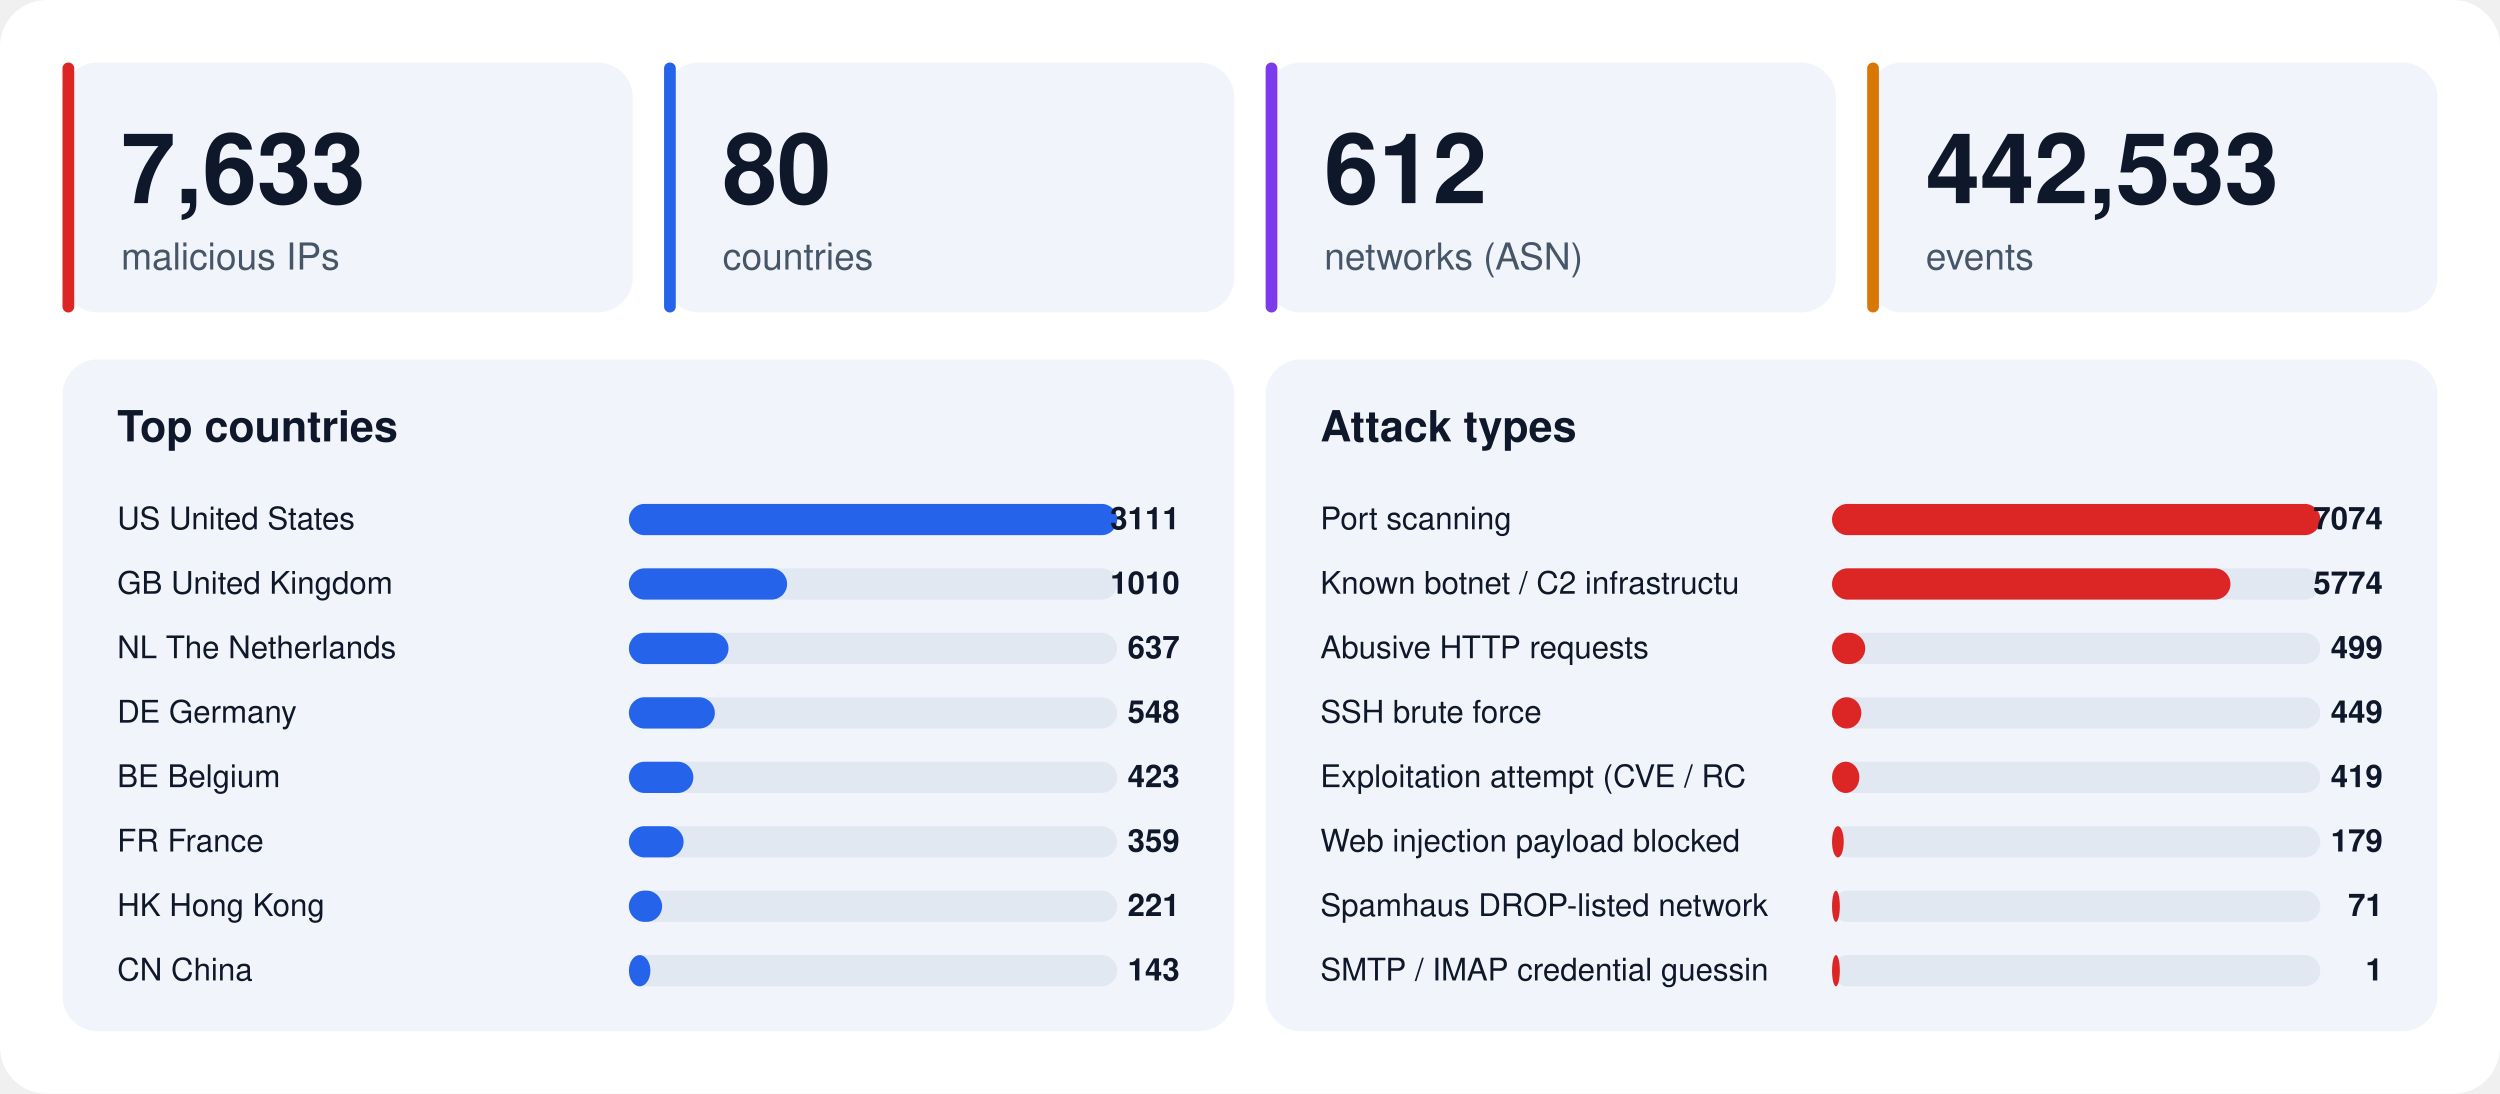
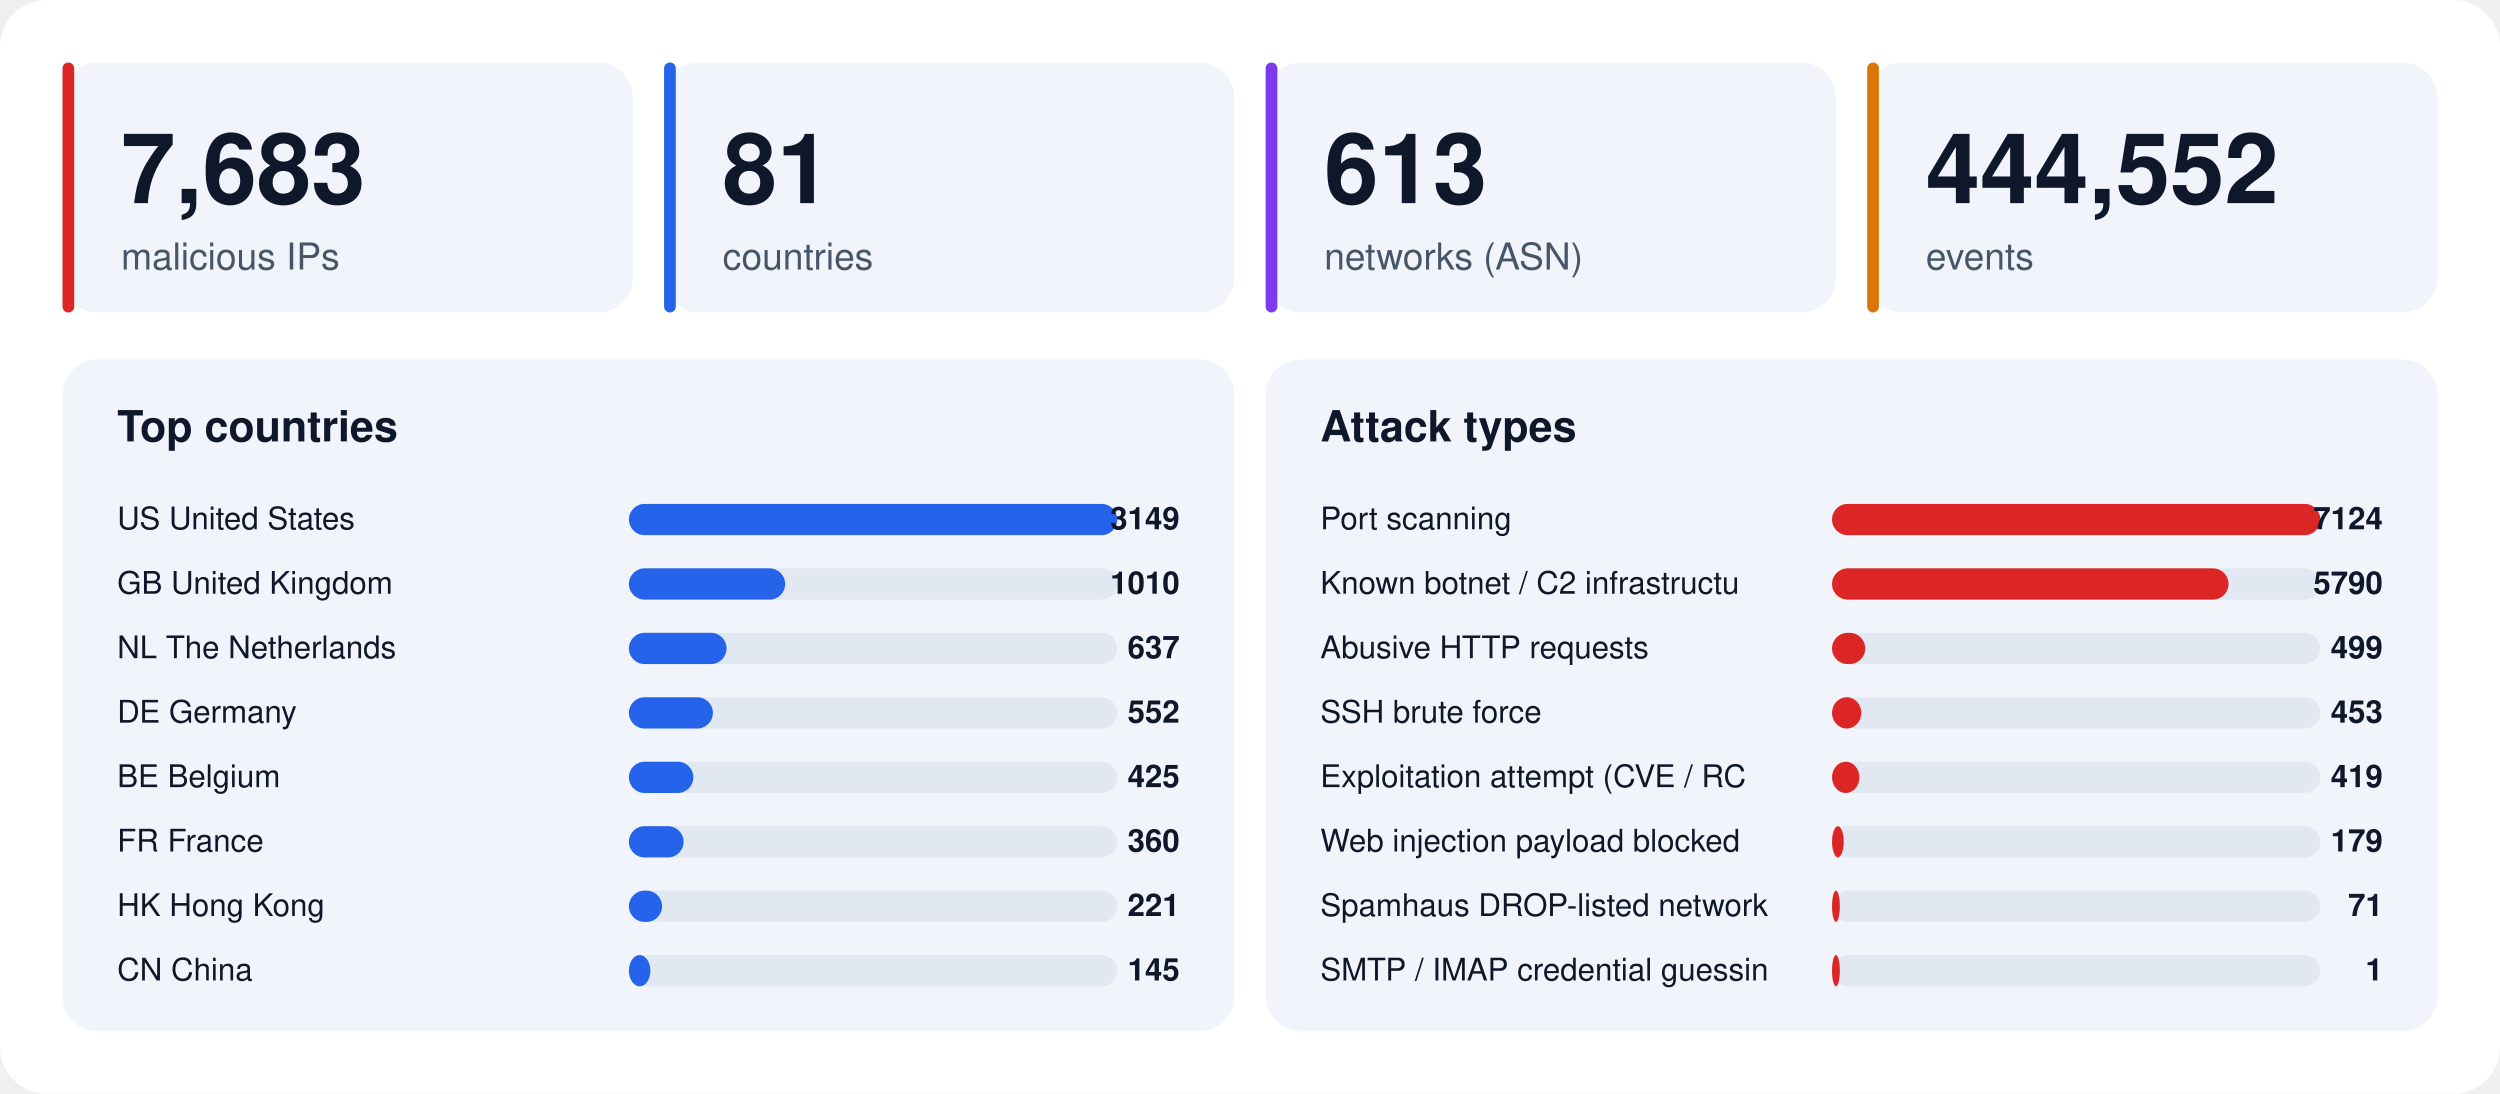
<svg xmlns="http://www.w3.org/2000/svg" width="1280" height="560" viewBox="0 0 1280 560" font-family="-apple-system,BlinkMacSystemFont,'Segoe UI',Helvetica,Arial,sans-serif">
  <rect width="1280" height="560" rx="24" fill="#ffffff" />
  <rect x="32" y="32" width="292" height="128" rx="18" fill="#f1f5fb" />
  <rect x="32" y="32" width="6" height="128" rx="3" fill="#dc2626" />
-   <text x="62" y="104" font-size="50" font-weight="800" fill="#0f172a">7,633</text>
+   <text x="62" y="104" font-size="50" font-weight="800" fill="#0f172a">7,683</text>
  <text x="62" y="138" font-size="19" fill="#475569">malicious IPs</text>
  <rect x="340" y="32" width="292" height="128" rx="18" fill="#f1f5fb" />
  <rect x="340" y="32" width="6" height="128" rx="3" fill="#2563eb" />
-   <text x="370" y="104" font-size="50" font-weight="800" fill="#0f172a">80</text>
+   <text x="370" y="104" font-size="50" font-weight="800" fill="#0f172a">81</text>
  <text x="370" y="138" font-size="19" fill="#475569">countries</text>
  <rect x="648" y="32" width="292" height="128" rx="18" fill="#f1f5fb" />
  <rect x="648" y="32" width="6" height="128" rx="3" fill="#7c3aed" />
-   <text x="678" y="104" font-size="50" font-weight="800" fill="#0f172a">612</text>
+   <text x="678" y="104" font-size="50" font-weight="800" fill="#0f172a">613</text>
  <text x="678" y="138" font-size="19" fill="#475569">networks (ASN)</text>
  <rect x="956" y="32" width="292" height="128" rx="18" fill="#f1f5fb" />
  <rect x="956" y="32" width="6" height="128" rx="3" fill="#d97706" />
-   <text x="986" y="104" font-size="50" font-weight="800" fill="#0f172a">442,533</text>
+   <text x="986" y="104" font-size="50" font-weight="800" fill="#0f172a">444,552</text>
  <text x="986" y="138" font-size="19" fill="#475569">events</text>
  <rect x="32" y="184" width="600" height="344" rx="18" fill="#f1f5fb" />
  <text x="60" y="226" font-size="22" font-weight="700" fill="#0f172a">Top countries</text>
  <text x="60" y="271" font-size="16" fill="#0f172a">US  United States</text>
  <rect x="322" y="258" width="250" height="16" rx="8" fill="#e2e8f2" />
  <rect x="322" y="258" width="250" height="16" rx="8" fill="#2563eb" />
-   <text x="604" y="271" font-size="16" font-weight="700" text-anchor="end" fill="#0f172a">3111</text>
+   <text x="604" y="271" font-size="16" font-weight="700" text-anchor="end" fill="#0f172a">3149</text>
  <text x="60" y="304" font-size="16" fill="#0f172a">GB  United Kingdom</text>
  <rect x="322" y="291" width="250" height="16" rx="8" fill="#e2e8f2" />
-   <rect x="322" y="291" width="81" height="16" rx="8" fill="#2563eb" />
+   <rect x="322" y="291" width="80" height="16" rx="8" fill="#2563eb" />
  <text x="604" y="304" font-size="16" font-weight="700" text-anchor="end" fill="#0f172a">1010</text>
  <text x="60" y="337" font-size="16" fill="#0f172a">NL  The Netherlands</text>
  <rect x="322" y="324" width="250" height="16" rx="8" fill="#e2e8f2" />
-   <rect x="322" y="324" width="51" height="16" rx="8" fill="#2563eb" />
+   <rect x="322" y="324" width="50" height="16" rx="8" fill="#2563eb" />
  <text x="604" y="337" font-size="16" font-weight="700" text-anchor="end" fill="#0f172a">637</text>
  <text x="60" y="370" font-size="16" fill="#0f172a">DE  Germany</text>
  <rect x="322" y="357" width="250" height="16" rx="8" fill="#e2e8f2" />
-   <rect x="322" y="357" width="44" height="16" rx="8" fill="#2563eb" />
-   <text x="604" y="370" font-size="16" font-weight="700" text-anchor="end" fill="#0f172a">548</text>
+   <rect x="322" y="357" width="43" height="16" rx="8" fill="#2563eb" />
+   <text x="604" y="370" font-size="16" font-weight="700" text-anchor="end" fill="#0f172a">552</text>
  <text x="60" y="403" font-size="16" fill="#0f172a">BE  Belgium</text>
  <rect x="322" y="390" width="250" height="16" rx="8" fill="#e2e8f2" />
  <rect x="322" y="390" width="33" height="16" rx="8" fill="#2563eb" />
-   <text x="604" y="403" font-size="16" font-weight="700" text-anchor="end" fill="#0f172a">423</text>
+   <text x="604" y="403" font-size="16" font-weight="700" text-anchor="end" fill="#0f172a">425</text>
  <text x="60" y="436" font-size="16" fill="#0f172a">FR  France</text>
  <rect x="322" y="423" width="250" height="16" rx="8" fill="#e2e8f2" />
  <rect x="322" y="423" width="28" height="16" rx="8" fill="#2563eb" />
-   <text x="604" y="436" font-size="16" font-weight="700" text-anchor="end" fill="#0f172a">359</text>
+   <text x="604" y="436" font-size="16" font-weight="700" text-anchor="end" fill="#0f172a">360</text>
  <text x="60" y="469" font-size="16" fill="#0f172a">HK  Hong Kong</text>
  <rect x="322" y="456" width="250" height="16" rx="8" fill="#e2e8f2" />
  <rect x="322" y="456" width="17" height="16" rx="8" fill="#2563eb" />
  <text x="604" y="469" font-size="16" font-weight="700" text-anchor="end" fill="#0f172a">221</text>
  <text x="60" y="502" font-size="16" fill="#0f172a">CN  China</text>
  <rect x="322" y="489" width="250" height="16" rx="8" fill="#e2e8f2" />
  <rect x="322" y="489" width="11" height="16" rx="8" fill="#2563eb" />
-   <text x="604" y="502" font-size="16" font-weight="700" text-anchor="end" fill="#0f172a">143</text>
+   <text x="604" y="502" font-size="16" font-weight="700" text-anchor="end" fill="#0f172a">145</text>
  <rect x="648" y="184" width="600" height="344" rx="18" fill="#f1f5fb" />
  <text x="676" y="226" font-size="22" font-weight="700" fill="#0f172a">Attack types</text>
  <text x="676" y="271" font-size="16" fill="#0f172a">Port scanning</text>
  <rect x="938" y="258" width="250" height="16" rx="8" fill="#e2e8f2" />
  <rect x="938" y="258" width="250" height="16" rx="8" fill="#dc2626" />
-   <text x="1220" y="271" font-size="16" font-weight="700" text-anchor="end" fill="#0f172a">7074</text>
+   <text x="1220" y="271" font-size="16" font-weight="700" text-anchor="end" fill="#0f172a">7124</text>
  <text x="676" y="304" font-size="16" fill="#0f172a">Known botnet / C2 infrastructu</text>
  <rect x="938" y="291" width="250" height="16" rx="8" fill="#e2e8f2" />
-   <rect x="938" y="291" width="204" height="16" rx="8" fill="#dc2626" />
-   <text x="1220" y="304" font-size="16" font-weight="700" text-anchor="end" fill="#0f172a">5774</text>
+   <rect x="938" y="291" width="203" height="16" rx="8" fill="#dc2626" />
+   <text x="1220" y="304" font-size="16" font-weight="700" text-anchor="end" fill="#0f172a">5790</text>
  <text x="676" y="337" font-size="16" fill="#0f172a">Abusive HTTP requests</text>
  <rect x="938" y="324" width="250" height="16" rx="8" fill="#e2e8f2" />
  <rect x="938" y="324" width="17" height="16" rx="8" fill="#dc2626" />
  <text x="1220" y="337" font-size="16" font-weight="700" text-anchor="end" fill="#0f172a">499</text>
  <text x="676" y="370" font-size="16" fill="#0f172a">SSH brute force</text>
  <rect x="938" y="357" width="250" height="16" rx="8" fill="#e2e8f2" />
  <rect x="938" y="357" width="15" height="16" rx="8" fill="#dc2626" />
-   <text x="1220" y="370" font-size="16" font-weight="700" text-anchor="end" fill="#0f172a">449</text>
+   <text x="1220" y="370" font-size="16" font-weight="700" text-anchor="end" fill="#0f172a">453</text>
  <text x="676" y="403" font-size="16" fill="#0f172a">Exploitation attempt (CVE / RC</text>
  <rect x="938" y="390" width="250" height="16" rx="8" fill="#e2e8f2" />
  <rect x="938" y="390" width="14" height="16" rx="8" fill="#dc2626" />
  <text x="1220" y="403" font-size="16" font-weight="700" text-anchor="end" fill="#0f172a">419</text>
  <text x="676" y="436" font-size="16" fill="#0f172a">Web injection payload blocked </text>
  <rect x="938" y="423" width="250" height="16" rx="8" fill="#e2e8f2" />
  <rect x="938" y="423" width="6" height="16" rx="8" fill="#dc2626" />
  <text x="1220" y="436" font-size="16" font-weight="700" text-anchor="end" fill="#0f172a">179</text>
  <text x="676" y="469" font-size="16" fill="#0f172a">Spamhaus DROP-listed network</text>
  <rect x="938" y="456" width="250" height="16" rx="8" fill="#e2e8f2" />
  <rect x="938" y="456" width="4" height="16" rx="8" fill="#dc2626" />
  <text x="1220" y="469" font-size="16" font-weight="700" text-anchor="end" fill="#0f172a">71</text>
  <text x="676" y="502" font-size="16" fill="#0f172a">SMTP / IMAP credential guessin</text>
  <rect x="938" y="489" width="250" height="16" rx="8" fill="#e2e8f2" />
  <rect x="938" y="489" width="4" height="16" rx="8" fill="#dc2626" />
  <text x="1220" y="502" font-size="16" font-weight="700" text-anchor="end" fill="#0f172a">1</text>
</svg>
